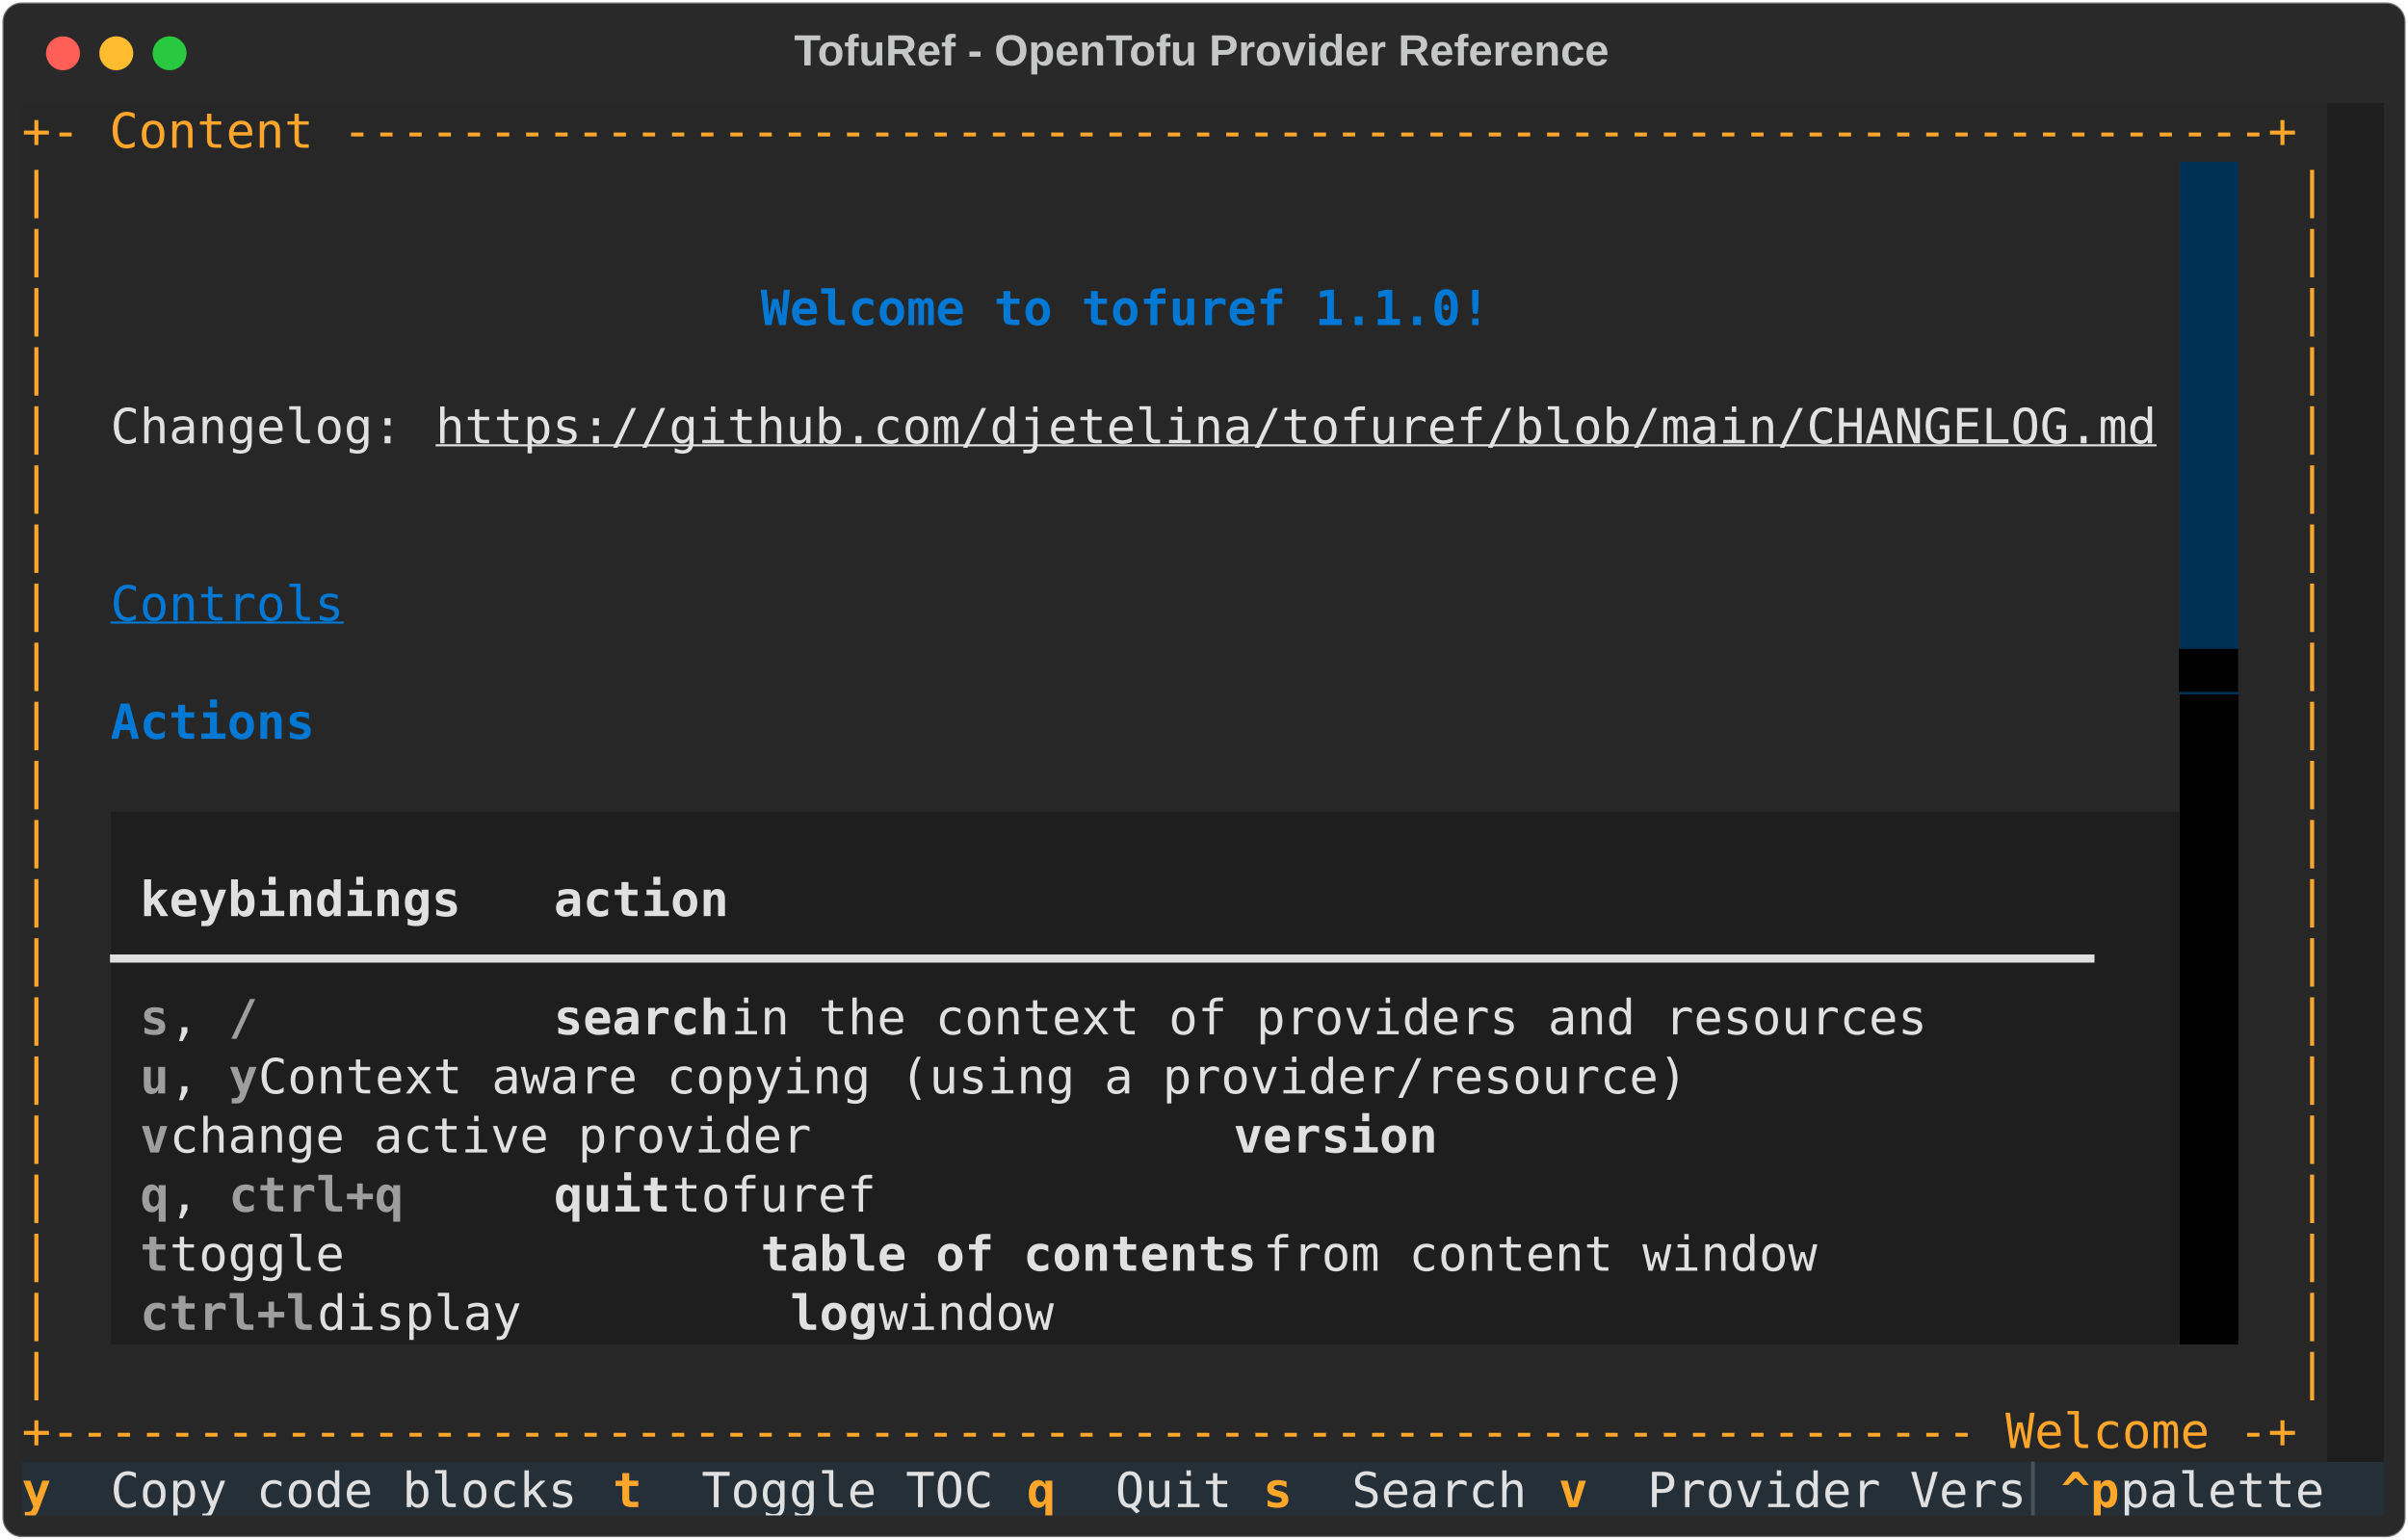
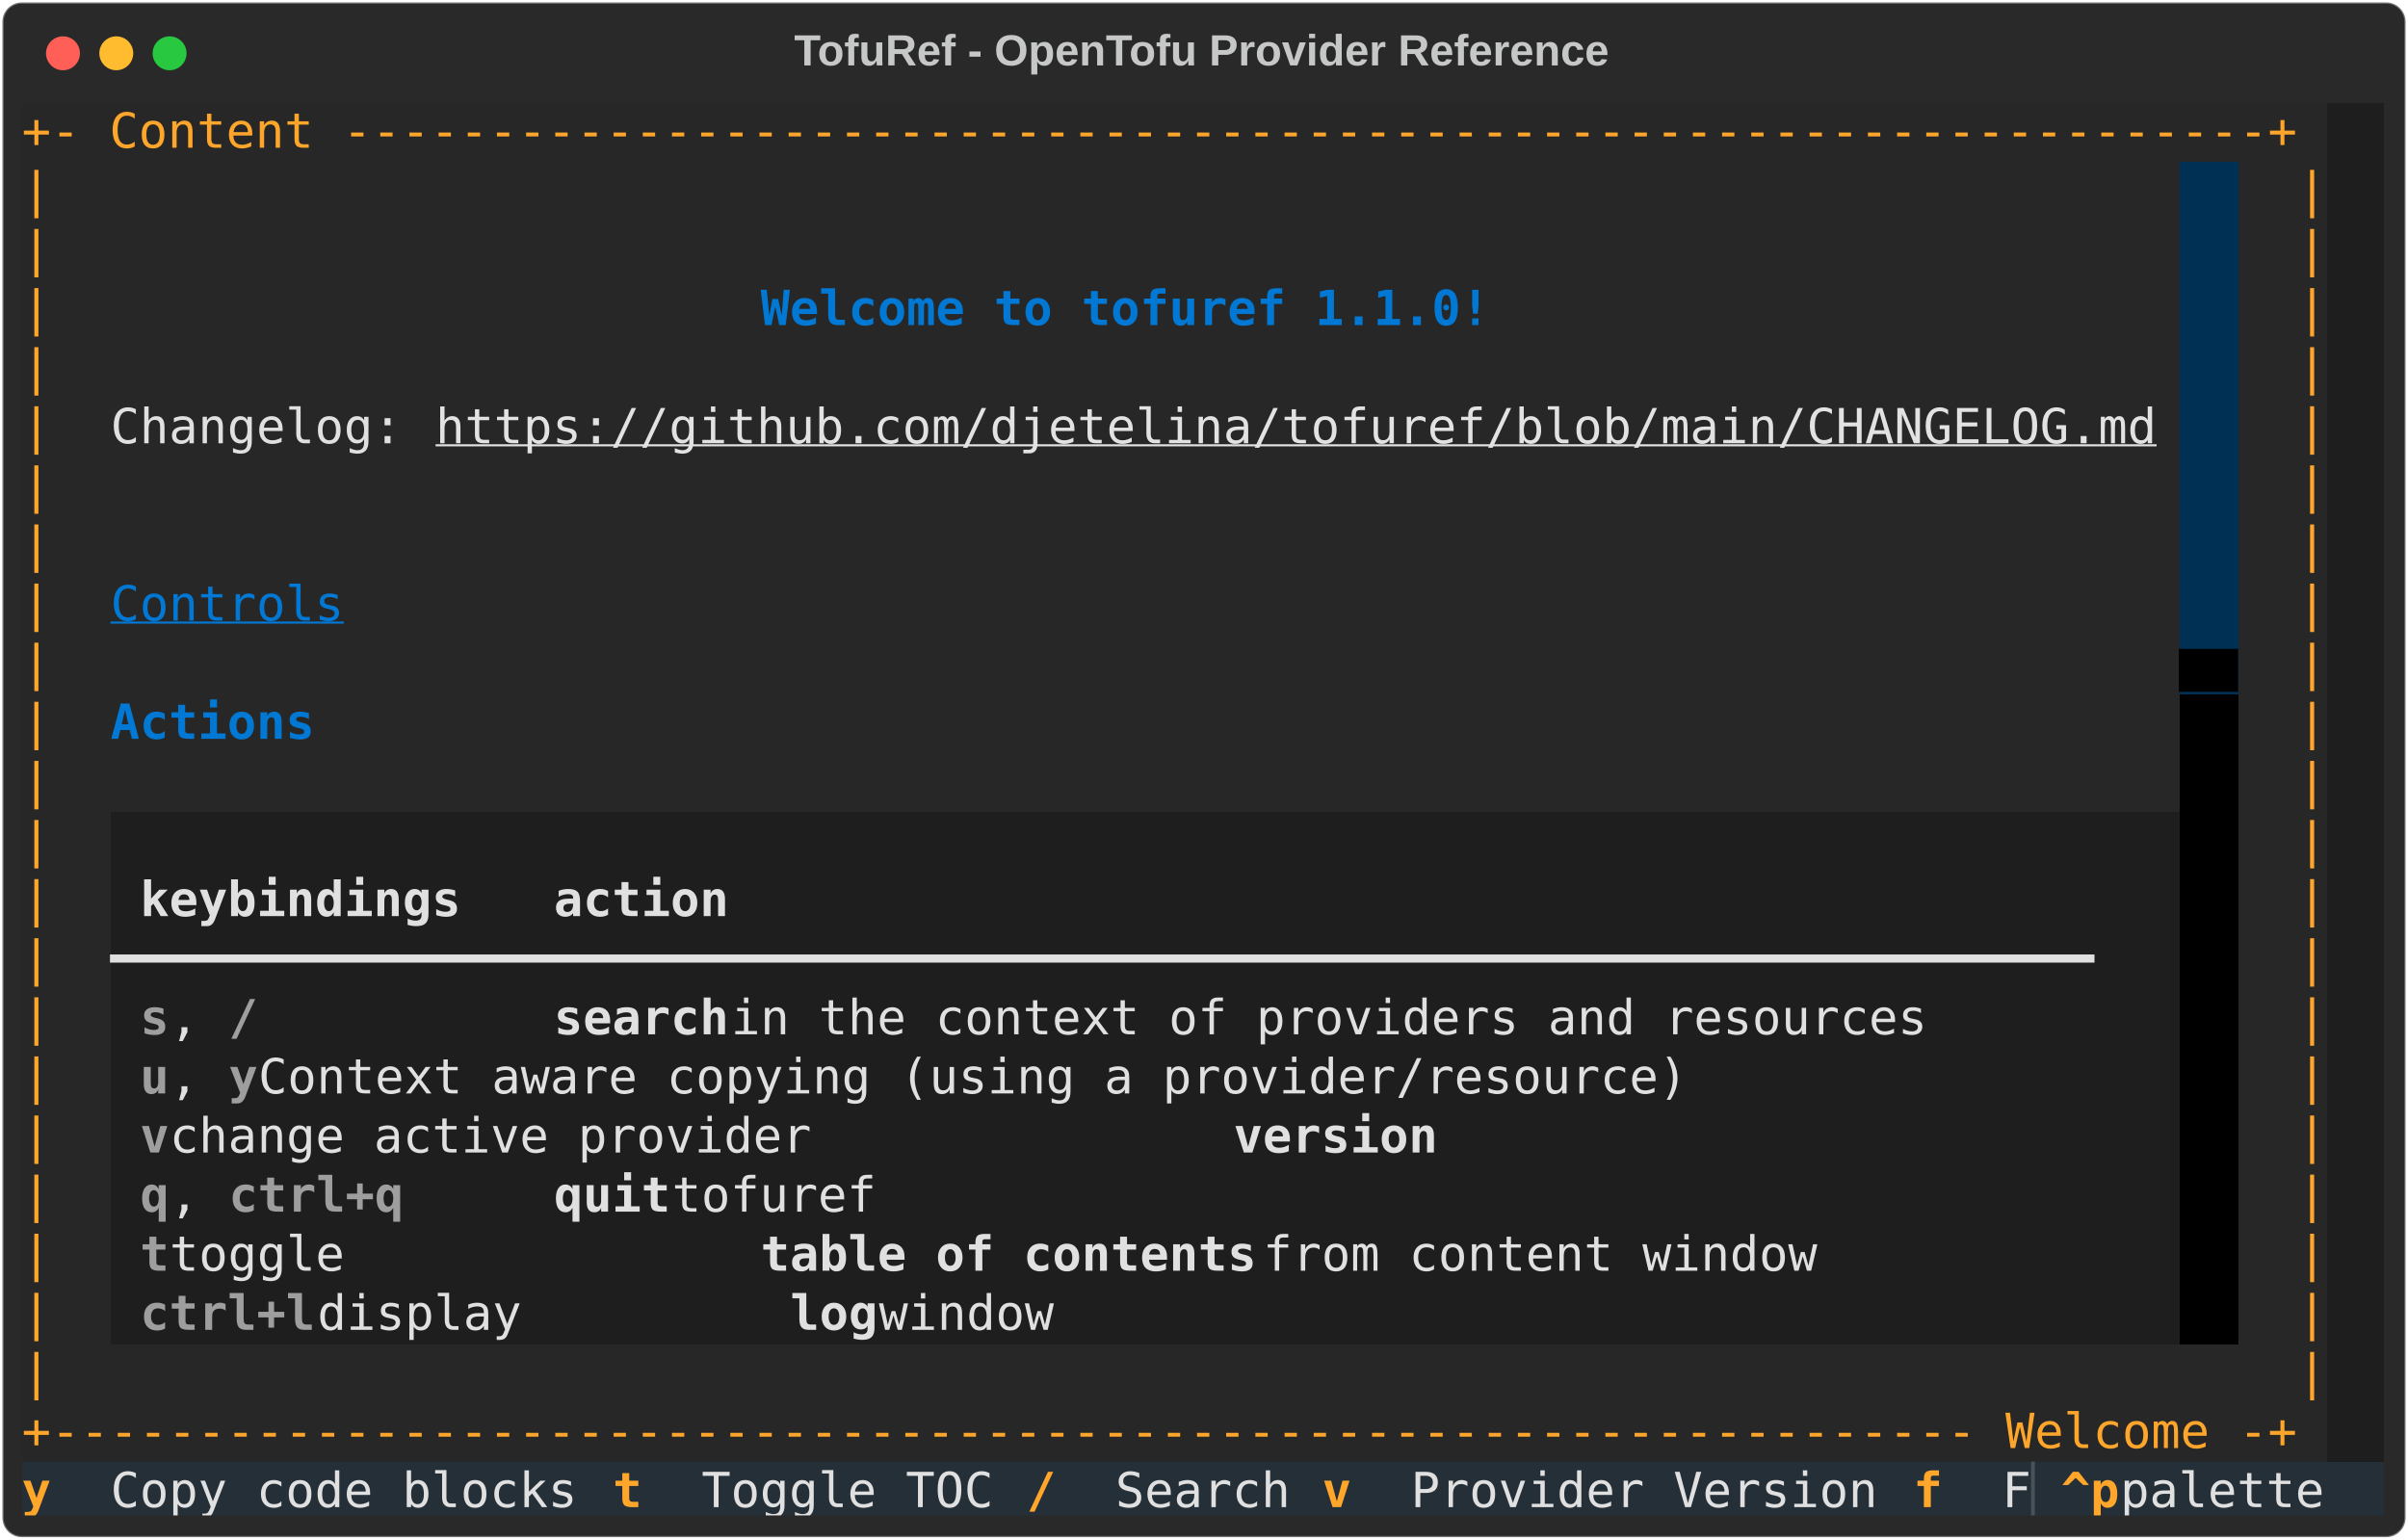
<svg xmlns="http://www.w3.org/2000/svg" class="rich-terminal" viewBox="0 0 994 635.6">
  <style>

    @font-face {
        font-family: "Fira Code";
        src: local("FiraCode-Regular"),
                url("https://cdnjs.cloudflare.com/ajax/libs/firacode/6.2.0/woff2/FiraCode-Regular.woff2") format("woff2"),
                url("https://cdnjs.cloudflare.com/ajax/libs/firacode/6.2.0/woff/FiraCode-Regular.woff") format("woff");
        font-style: normal;
        font-weight: 400;
    }
    @font-face {
        font-family: "Fira Code";
        src: local("FiraCode-Bold"),
                url("https://cdnjs.cloudflare.com/ajax/libs/firacode/6.2.0/woff2/FiraCode-Bold.woff2") format("woff2"),
                url("https://cdnjs.cloudflare.com/ajax/libs/firacode/6.2.0/woff/FiraCode-Bold.woff") format("woff");
        font-style: bold;
        font-weight: 700;
    }

    .terminal-matrix {
        font-family: Fira Code, monospace;
        font-size: 20px;
        line-height: 24.4px;
        font-variant-east-asian: full-width;
    }

    .terminal-title {
        font-size: 18px;
        font-weight: bold;
        font-family: arial;
    }

    .terminal-r1 { fill: #fea62b }
.terminal-r2 { fill: #e0e0e0 }
.terminal-r3 { fill: #c5c8c6 }
.terminal-r4 { fill: #272727 }
.terminal-r5 { fill: #0178d4;font-weight: bold }
.terminal-r6 { fill: #e2e2e2;text-decoration: underline; }
.terminal-r7 { fill: #0178d4;text-decoration: underline; }
.terminal-r8 { fill: #000000 }
.terminal-r9 { fill: #e0e0e0;font-weight: bold }
.terminal-r10 { fill: #9e9e9e;font-weight: bold }
.terminal-r11 { fill: #ffa62b;font-weight: bold }
.terminal-r12 { fill: #495259 }
    </style>
  <defs>
    <clipPath id="terminal-clip-terminal">
      <rect x="0" y="0" width="975.0" height="584.6" />
    </clipPath>
    <clipPath id="terminal-line-0">
      <rect x="0" y="1.5" width="976" height="24.65" />
    </clipPath>
    <clipPath id="terminal-line-1">
      <rect x="0" y="25.9" width="976" height="24.65" />
    </clipPath>
    <clipPath id="terminal-line-2">
      <rect x="0" y="50.3" width="976" height="24.65" />
    </clipPath>
    <clipPath id="terminal-line-3">
      <rect x="0" y="74.7" width="976" height="24.65" />
    </clipPath>
    <clipPath id="terminal-line-4">
      <rect x="0" y="99.1" width="976" height="24.65" />
    </clipPath>
    <clipPath id="terminal-line-5">
      <rect x="0" y="123.5" width="976" height="24.65" />
    </clipPath>
    <clipPath id="terminal-line-6">
      <rect x="0" y="147.9" width="976" height="24.65" />
    </clipPath>
    <clipPath id="terminal-line-7">
      <rect x="0" y="172.3" width="976" height="24.65" />
    </clipPath>
    <clipPath id="terminal-line-8">
      <rect x="0" y="196.7" width="976" height="24.65" />
    </clipPath>
    <clipPath id="terminal-line-9">
      <rect x="0" y="221.1" width="976" height="24.65" />
    </clipPath>
    <clipPath id="terminal-line-10">
      <rect x="0" y="245.5" width="976" height="24.65" />
    </clipPath>
    <clipPath id="terminal-line-11">
      <rect x="0" y="269.9" width="976" height="24.65" />
    </clipPath>
    <clipPath id="terminal-line-12">
      <rect x="0" y="294.3" width="976" height="24.65" />
    </clipPath>
    <clipPath id="terminal-line-13">
      <rect x="0" y="318.7" width="976" height="24.65" />
    </clipPath>
    <clipPath id="terminal-line-14">
      <rect x="0" y="343.1" width="976" height="24.65" />
    </clipPath>
    <clipPath id="terminal-line-15">
      <rect x="0" y="367.5" width="976" height="24.65" />
    </clipPath>
    <clipPath id="terminal-line-16">
      <rect x="0" y="391.9" width="976" height="24.65" />
    </clipPath>
    <clipPath id="terminal-line-17">
      <rect x="0" y="416.3" width="976" height="24.65" />
    </clipPath>
    <clipPath id="terminal-line-18">
      <rect x="0" y="440.7" width="976" height="24.65" />
    </clipPath>
    <clipPath id="terminal-line-19">
      <rect x="0" y="465.1" width="976" height="24.65" />
    </clipPath>
    <clipPath id="terminal-line-20">
      <rect x="0" y="489.5" width="976" height="24.65" />
    </clipPath>
    <clipPath id="terminal-line-21">
      <rect x="0" y="513.9" width="976" height="24.65" />
    </clipPath>
    <clipPath id="terminal-line-22">
      <rect x="0" y="538.3" width="976" height="24.65" />
    </clipPath>
  </defs>
  <rect fill="#292929" stroke="rgba(255,255,255,0.35)" stroke-width="1" x="1" y="1" width="992" height="633.6" rx="8" />
  <text class="terminal-title" fill="#c5c8c6" text-anchor="middle" x="496" y="27">TofuRef - OpenTofu Provider Reference</text>
  <g transform="translate(26,22)">
    <circle cx="0" cy="0" r="7" fill="#ff5f57" />
    <circle cx="22" cy="0" r="7" fill="#febc2e" />
    <circle cx="44" cy="0" r="7" fill="#28c840" />
  </g>
  <g transform="translate(9, 41)" clip-path="url(#terminal-clip-terminal)">
    <rect fill="#272727" x="0" y="1.5" width="951.6" height="24.65" shape-rendering="crispEdges" />
    <rect fill="#1e1e1e" x="951.6" y="1.5" width="24.4" height="24.65" shape-rendering="crispEdges" />
    <rect fill="#272727" x="0" y="25.9" width="12.2" height="24.65" shape-rendering="crispEdges" />
    <rect fill="#272727" x="12.2" y="25.9" width="24.4" height="24.65" shape-rendering="crispEdges" />
    <rect fill="#272727" x="36.6" y="25.9" width="854" height="24.65" shape-rendering="crispEdges" />
    <rect fill="#003054" x="890.6" y="25.9" width="24.4" height="24.65" shape-rendering="crispEdges" />
    <rect fill="#272727" x="915" y="25.9" width="24.4" height="24.65" shape-rendering="crispEdges" />
    <rect fill="#272727" x="939.4" y="25.9" width="12.2" height="24.65" shape-rendering="crispEdges" />
    <rect fill="#1e1e1e" x="951.6" y="25.9" width="24.4" height="24.65" shape-rendering="crispEdges" />
    <rect fill="#272727" x="0" y="50.3" width="12.2" height="24.65" shape-rendering="crispEdges" />
    <rect fill="#272727" x="12.2" y="50.3" width="24.4" height="24.65" shape-rendering="crispEdges" />
    <rect fill="#272727" x="36.6" y="50.3" width="854" height="24.65" shape-rendering="crispEdges" />
    <rect fill="#003054" x="890.6" y="50.3" width="24.4" height="24.65" shape-rendering="crispEdges" />
    <rect fill="#272727" x="915" y="50.3" width="24.4" height="24.65" shape-rendering="crispEdges" />
    <rect fill="#272727" x="939.4" y="50.3" width="12.2" height="24.65" shape-rendering="crispEdges" />
    <rect fill="#1e1e1e" x="951.6" y="50.3" width="24.4" height="24.65" shape-rendering="crispEdges" />
    <rect fill="#272727" x="0" y="74.7" width="12.2" height="24.65" shape-rendering="crispEdges" />
    <rect fill="#272727" x="12.2" y="74.7" width="24.4" height="24.65" shape-rendering="crispEdges" />
    <rect fill="#272727" x="36.6" y="74.7" width="268.4" height="24.65" shape-rendering="crispEdges" />
    <rect fill="#272727" x="305" y="74.7" width="305" height="24.65" shape-rendering="crispEdges" />
    <rect fill="#272727" x="610" y="74.7" width="280.6" height="24.65" shape-rendering="crispEdges" />
    <rect fill="#003054" x="890.6" y="74.7" width="24.4" height="24.65" shape-rendering="crispEdges" />
    <rect fill="#272727" x="915" y="74.7" width="24.4" height="24.65" shape-rendering="crispEdges" />
    <rect fill="#272727" x="939.4" y="74.7" width="12.2" height="24.65" shape-rendering="crispEdges" />
    <rect fill="#1e1e1e" x="951.6" y="74.7" width="24.4" height="24.65" shape-rendering="crispEdges" />
    <rect fill="#272727" x="0" y="99.1" width="12.2" height="24.65" shape-rendering="crispEdges" />
    <rect fill="#272727" x="12.2" y="99.1" width="24.4" height="24.65" shape-rendering="crispEdges" />
    <rect fill="#272727" x="36.6" y="99.1" width="854" height="24.65" shape-rendering="crispEdges" />
    <rect fill="#003054" x="890.6" y="99.1" width="24.4" height="24.65" shape-rendering="crispEdges" />
    <rect fill="#272727" x="915" y="99.1" width="24.4" height="24.65" shape-rendering="crispEdges" />
    <rect fill="#272727" x="939.4" y="99.1" width="12.2" height="24.65" shape-rendering="crispEdges" />
    <rect fill="#1e1e1e" x="951.6" y="99.1" width="24.4" height="24.65" shape-rendering="crispEdges" />
    <rect fill="#272727" x="0" y="123.5" width="12.2" height="24.65" shape-rendering="crispEdges" />
    <rect fill="#272727" x="12.2" y="123.5" width="24.4" height="24.65" shape-rendering="crispEdges" />
    <rect fill="#272727" x="36.6" y="123.5" width="134.2" height="24.65" shape-rendering="crispEdges" />
    <rect fill="#272727" x="170.8" y="123.5" width="719.8" height="24.65" shape-rendering="crispEdges" />
    <rect fill="#003054" x="890.6" y="123.5" width="24.4" height="24.65" shape-rendering="crispEdges" />
    <rect fill="#272727" x="915" y="123.5" width="24.4" height="24.65" shape-rendering="crispEdges" />
    <rect fill="#272727" x="939.4" y="123.5" width="12.2" height="24.65" shape-rendering="crispEdges" />
    <rect fill="#1e1e1e" x="951.6" y="123.5" width="24.4" height="24.65" shape-rendering="crispEdges" />
    <rect fill="#272727" x="0" y="147.9" width="12.2" height="24.65" shape-rendering="crispEdges" />
    <rect fill="#272727" x="12.2" y="147.9" width="24.4" height="24.65" shape-rendering="crispEdges" />
    <rect fill="#272727" x="36.6" y="147.9" width="854" height="24.65" shape-rendering="crispEdges" />
    <rect fill="#003054" x="890.6" y="147.9" width="24.4" height="24.65" shape-rendering="crispEdges" />
    <rect fill="#272727" x="915" y="147.9" width="24.4" height="24.65" shape-rendering="crispEdges" />
    <rect fill="#272727" x="939.4" y="147.9" width="12.2" height="24.65" shape-rendering="crispEdges" />
    <rect fill="#1e1e1e" x="951.6" y="147.9" width="24.4" height="24.65" shape-rendering="crispEdges" />
    <rect fill="#272727" x="0" y="172.3" width="12.2" height="24.65" shape-rendering="crispEdges" />
    <rect fill="#272727" x="12.2" y="172.3" width="24.4" height="24.65" shape-rendering="crispEdges" />
    <rect fill="#272727" x="36.6" y="172.3" width="854" height="24.65" shape-rendering="crispEdges" />
    <rect fill="#003054" x="890.6" y="172.3" width="24.4" height="24.65" shape-rendering="crispEdges" />
    <rect fill="#272727" x="915" y="172.3" width="24.4" height="24.65" shape-rendering="crispEdges" />
    <rect fill="#272727" x="939.4" y="172.3" width="12.2" height="24.65" shape-rendering="crispEdges" />
    <rect fill="#1e1e1e" x="951.6" y="172.3" width="24.4" height="24.65" shape-rendering="crispEdges" />
    <rect fill="#272727" x="0" y="196.7" width="12.2" height="24.65" shape-rendering="crispEdges" />
    <rect fill="#272727" x="12.2" y="196.7" width="24.4" height="24.65" shape-rendering="crispEdges" />
    <rect fill="#272727" x="36.6" y="196.7" width="97.6" height="24.65" shape-rendering="crispEdges" />
    <rect fill="#272727" x="134.2" y="196.7" width="756.4" height="24.65" shape-rendering="crispEdges" />
    <rect fill="#003054" x="890.6" y="196.7" width="24.4" height="24.65" shape-rendering="crispEdges" />
    <rect fill="#272727" x="915" y="196.7" width="24.4" height="24.65" shape-rendering="crispEdges" />
    <rect fill="#272727" x="939.4" y="196.7" width="12.2" height="24.65" shape-rendering="crispEdges" />
    <rect fill="#1e1e1e" x="951.6" y="196.7" width="24.4" height="24.65" shape-rendering="crispEdges" />
    <rect fill="#272727" x="0" y="221.1" width="12.2" height="24.65" shape-rendering="crispEdges" />
    <rect fill="#272727" x="12.2" y="221.1" width="24.4" height="24.65" shape-rendering="crispEdges" />
    <rect fill="#272727" x="36.6" y="221.1" width="854" height="24.65" shape-rendering="crispEdges" />
    <rect fill="#003054" x="890.6" y="221.1" width="24.4" height="24.65" shape-rendering="crispEdges" />
    <rect fill="#272727" x="915" y="221.1" width="24.4" height="24.65" shape-rendering="crispEdges" />
    <rect fill="#272727" x="939.4" y="221.1" width="12.2" height="24.65" shape-rendering="crispEdges" />
    <rect fill="#1e1e1e" x="951.6" y="221.1" width="24.4" height="24.65" shape-rendering="crispEdges" />
    <rect fill="#272727" x="0" y="245.5" width="12.2" height="24.65" shape-rendering="crispEdges" />
    <rect fill="#272727" x="12.2" y="245.5" width="24.4" height="24.65" shape-rendering="crispEdges" />
    <rect fill="#272727" x="36.6" y="245.5" width="85.4" height="24.65" shape-rendering="crispEdges" />
    <rect fill="#272727" x="122" y="245.5" width="768.6" height="24.65" shape-rendering="crispEdges" />
    <rect fill="#000000" x="890.6" y="245.5" width="24.4" height="24.65" shape-rendering="crispEdges" />
    <rect fill="#272727" x="915" y="245.5" width="24.4" height="24.65" shape-rendering="crispEdges" />
    <rect fill="#272727" x="939.4" y="245.5" width="12.2" height="24.65" shape-rendering="crispEdges" />
    <rect fill="#1e1e1e" x="951.6" y="245.5" width="24.4" height="24.65" shape-rendering="crispEdges" />
    <rect fill="#272727" x="0" y="269.9" width="12.2" height="24.65" shape-rendering="crispEdges" />
    <rect fill="#272727" x="12.2" y="269.9" width="24.4" height="24.65" shape-rendering="crispEdges" />
    <rect fill="#272727" x="36.6" y="269.9" width="854" height="24.65" shape-rendering="crispEdges" />
    <rect fill="#000000" x="890.6" y="269.9" width="24.4" height="24.65" shape-rendering="crispEdges" />
    <rect fill="#272727" x="915" y="269.9" width="24.4" height="24.65" shape-rendering="crispEdges" />
    <rect fill="#272727" x="939.4" y="269.9" width="12.2" height="24.65" shape-rendering="crispEdges" />
    <rect fill="#1e1e1e" x="951.6" y="269.9" width="24.4" height="24.65" shape-rendering="crispEdges" />
    <rect fill="#272727" x="0" y="294.3" width="12.2" height="24.65" shape-rendering="crispEdges" />
    <rect fill="#272727" x="12.2" y="294.3" width="24.4" height="24.65" shape-rendering="crispEdges" />
    <rect fill="#1e1e1e" x="36.6" y="294.3" width="854" height="24.65" shape-rendering="crispEdges" />
    <rect fill="#000000" x="890.6" y="294.3" width="24.4" height="24.65" shape-rendering="crispEdges" />
    <rect fill="#272727" x="915" y="294.3" width="24.4" height="24.65" shape-rendering="crispEdges" />
    <rect fill="#272727" x="939.4" y="294.3" width="12.2" height="24.65" shape-rendering="crispEdges" />
    <rect fill="#1e1e1e" x="951.6" y="294.3" width="24.4" height="24.65" shape-rendering="crispEdges" />
    <rect fill="#272727" x="0" y="318.7" width="12.2" height="24.65" shape-rendering="crispEdges" />
    <rect fill="#272727" x="12.2" y="318.7" width="24.4" height="24.65" shape-rendering="crispEdges" />
    <rect fill="#1e1e1e" x="36.6" y="318.7" width="12.2" height="24.65" shape-rendering="crispEdges" />
    <rect fill="#1e1e1e" x="48.8" y="318.7" width="158.6" height="24.65" shape-rendering="crispEdges" />
    <rect fill="#1e1e1e" x="207.4" y="318.7" width="12.2" height="24.65" shape-rendering="crispEdges" />
    <rect fill="#1e1e1e" x="219.6" y="318.7" width="658.8" height="24.65" shape-rendering="crispEdges" />
    <rect fill="#1e1e1e" x="878.4" y="318.7" width="12.2" height="24.65" shape-rendering="crispEdges" />
    <rect fill="#000000" x="890.6" y="318.7" width="24.4" height="24.65" shape-rendering="crispEdges" />
    <rect fill="#272727" x="915" y="318.7" width="24.4" height="24.65" shape-rendering="crispEdges" />
    <rect fill="#272727" x="939.4" y="318.7" width="12.2" height="24.65" shape-rendering="crispEdges" />
    <rect fill="#1e1e1e" x="951.6" y="318.7" width="24.4" height="24.65" shape-rendering="crispEdges" />
    <rect fill="#272727" x="0" y="343.1" width="12.2" height="24.65" shape-rendering="crispEdges" />
    <rect fill="#272727" x="12.2" y="343.1" width="24.4" height="24.65" shape-rendering="crispEdges" />
    <rect fill="#1e1e1e" x="36.6" y="343.1" width="854" height="24.65" shape-rendering="crispEdges" />
    <rect fill="#000000" x="890.6" y="343.1" width="24.4" height="24.65" shape-rendering="crispEdges" />
    <rect fill="#272727" x="915" y="343.1" width="24.4" height="24.65" shape-rendering="crispEdges" />
    <rect fill="#272727" x="939.4" y="343.1" width="12.2" height="24.65" shape-rendering="crispEdges" />
    <rect fill="#1e1e1e" x="951.6" y="343.1" width="24.4" height="24.65" shape-rendering="crispEdges" />
    <rect fill="#272727" x="0" y="367.5" width="12.2" height="24.65" shape-rendering="crispEdges" />
    <rect fill="#272727" x="12.2" y="367.5" width="24.4" height="24.65" shape-rendering="crispEdges" />
    <rect fill="#1e1e1e" x="36.6" y="367.5" width="12.2" height="24.65" shape-rendering="crispEdges" />
    <rect fill="#1e1e1e" x="48.8" y="367.5" width="12.2" height="24.65" shape-rendering="crispEdges" />
    <rect fill="#1e1e1e" x="61" y="367.5" width="24.4" height="24.65" shape-rendering="crispEdges" />
    <rect fill="#1e1e1e" x="85.4" y="367.5" width="12.2" height="24.65" shape-rendering="crispEdges" />
    <rect fill="#1e1e1e" x="97.6" y="367.5" width="122" height="24.65" shape-rendering="crispEdges" />
    <rect fill="#1e1e1e" x="219.6" y="367.5" width="73.2" height="24.65" shape-rendering="crispEdges" />
    <rect fill="#1e1e1e" x="292.8" y="367.5" width="597.8" height="24.65" shape-rendering="crispEdges" />
    <rect fill="#000000" x="890.6" y="367.5" width="24.4" height="24.65" shape-rendering="crispEdges" />
    <rect fill="#272727" x="915" y="367.5" width="24.4" height="24.65" shape-rendering="crispEdges" />
    <rect fill="#272727" x="939.4" y="367.5" width="12.2" height="24.65" shape-rendering="crispEdges" />
    <rect fill="#1e1e1e" x="951.6" y="367.5" width="24.4" height="24.65" shape-rendering="crispEdges" />
    <rect fill="#272727" x="0" y="391.9" width="12.2" height="24.65" shape-rendering="crispEdges" />
    <rect fill="#272727" x="12.2" y="391.9" width="24.4" height="24.65" shape-rendering="crispEdges" />
    <rect fill="#1e1e1e" x="36.6" y="391.9" width="12.2" height="24.65" shape-rendering="crispEdges" />
    <rect fill="#1e1e1e" x="48.8" y="391.9" width="12.2" height="24.65" shape-rendering="crispEdges" />
    <rect fill="#1e1e1e" x="61" y="391.9" width="24.4" height="24.65" shape-rendering="crispEdges" />
    <rect fill="#1e1e1e" x="85.4" y="391.9" width="12.2" height="24.65" shape-rendering="crispEdges" />
    <rect fill="#1e1e1e" x="97.6" y="391.9" width="793" height="24.65" shape-rendering="crispEdges" />
    <rect fill="#000000" x="890.6" y="391.9" width="24.4" height="24.65" shape-rendering="crispEdges" />
    <rect fill="#272727" x="915" y="391.9" width="24.4" height="24.65" shape-rendering="crispEdges" />
    <rect fill="#272727" x="939.4" y="391.9" width="12.2" height="24.65" shape-rendering="crispEdges" />
    <rect fill="#1e1e1e" x="951.6" y="391.9" width="24.4" height="24.65" shape-rendering="crispEdges" />
    <rect fill="#272727" x="0" y="416.3" width="12.2" height="24.65" shape-rendering="crispEdges" />
    <rect fill="#272727" x="12.2" y="416.3" width="24.4" height="24.65" shape-rendering="crispEdges" />
    <rect fill="#1e1e1e" x="36.6" y="416.3" width="12.2" height="24.65" shape-rendering="crispEdges" />
    <rect fill="#1e1e1e" x="48.8" y="416.3" width="12.2" height="24.65" shape-rendering="crispEdges" />
    <rect fill="#1e1e1e" x="61" y="416.3" width="439.2" height="24.65" shape-rendering="crispEdges" />
    <rect fill="#1e1e1e" x="500.2" y="416.3" width="85.4" height="24.65" shape-rendering="crispEdges" />
    <rect fill="#1e1e1e" x="585.6" y="416.3" width="305" height="24.65" shape-rendering="crispEdges" />
    <rect fill="#000000" x="890.6" y="416.3" width="24.4" height="24.65" shape-rendering="crispEdges" />
    <rect fill="#272727" x="915" y="416.3" width="24.4" height="24.65" shape-rendering="crispEdges" />
    <rect fill="#272727" x="939.4" y="416.3" width="12.2" height="24.65" shape-rendering="crispEdges" />
    <rect fill="#1e1e1e" x="951.6" y="416.3" width="24.4" height="24.65" shape-rendering="crispEdges" />
    <rect fill="#272727" x="0" y="440.7" width="12.2" height="24.65" shape-rendering="crispEdges" />
    <rect fill="#272727" x="12.2" y="440.7" width="24.4" height="24.65" shape-rendering="crispEdges" />
    <rect fill="#1e1e1e" x="36.6" y="440.7" width="12.2" height="24.65" shape-rendering="crispEdges" />
    <rect fill="#1e1e1e" x="48.8" y="440.7" width="12.2" height="24.65" shape-rendering="crispEdges" />
    <rect fill="#1e1e1e" x="61" y="440.7" width="24.4" height="24.65" shape-rendering="crispEdges" />
    <rect fill="#1e1e1e" x="85.4" y="440.7" width="73.2" height="24.65" shape-rendering="crispEdges" />
    <rect fill="#1e1e1e" x="158.6" y="440.7" width="61" height="24.65" shape-rendering="crispEdges" />
    <rect fill="#1e1e1e" x="219.6" y="440.7" width="48.8" height="24.65" shape-rendering="crispEdges" />
    <rect fill="#1e1e1e" x="268.4" y="440.7" width="622.2" height="24.65" shape-rendering="crispEdges" />
    <rect fill="#000000" x="890.6" y="440.7" width="24.4" height="24.65" shape-rendering="crispEdges" />
    <rect fill="#272727" x="915" y="440.7" width="24.4" height="24.65" shape-rendering="crispEdges" />
    <rect fill="#272727" x="939.4" y="440.7" width="12.2" height="24.65" shape-rendering="crispEdges" />
    <rect fill="#1e1e1e" x="951.6" y="440.7" width="24.4" height="24.65" shape-rendering="crispEdges" />
    <rect fill="#272727" x="0" y="465.1" width="12.2" height="24.65" shape-rendering="crispEdges" />
    <rect fill="#272727" x="12.2" y="465.1" width="24.4" height="24.65" shape-rendering="crispEdges" />
    <rect fill="#1e1e1e" x="36.6" y="465.1" width="12.2" height="24.65" shape-rendering="crispEdges" />
    <rect fill="#1e1e1e" x="48.8" y="465.1" width="12.2" height="24.65" shape-rendering="crispEdges" />
    <rect fill="#1e1e1e" x="61" y="465.1" width="244" height="24.65" shape-rendering="crispEdges" />
    <rect fill="#1e1e1e" x="305" y="465.1" width="207.4" height="24.65" shape-rendering="crispEdges" />
    <rect fill="#1e1e1e" x="512.4" y="465.1" width="378.2" height="24.65" shape-rendering="crispEdges" />
    <rect fill="#000000" x="890.6" y="465.1" width="24.4" height="24.65" shape-rendering="crispEdges" />
    <rect fill="#272727" x="915" y="465.1" width="24.4" height="24.65" shape-rendering="crispEdges" />
    <rect fill="#272727" x="939.4" y="465.1" width="12.2" height="24.65" shape-rendering="crispEdges" />
    <rect fill="#1e1e1e" x="951.6" y="465.1" width="24.4" height="24.65" shape-rendering="crispEdges" />
    <rect fill="#272727" x="0" y="489.5" width="12.2" height="24.65" shape-rendering="crispEdges" />
    <rect fill="#272727" x="12.2" y="489.5" width="24.4" height="24.65" shape-rendering="crispEdges" />
    <rect fill="#1e1e1e" x="36.6" y="489.5" width="12.2" height="24.65" shape-rendering="crispEdges" />
    <rect fill="#1e1e1e" x="48.8" y="489.5" width="73.2" height="24.65" shape-rendering="crispEdges" />
    <rect fill="#1e1e1e" x="122" y="489.5" width="195.2" height="24.65" shape-rendering="crispEdges" />
    <rect fill="#1e1e1e" x="317.2" y="489.5" width="36.6" height="24.65" shape-rendering="crispEdges" />
    <rect fill="#1e1e1e" x="353.8" y="489.5" width="536.8" height="24.65" shape-rendering="crispEdges" />
    <rect fill="#000000" x="890.6" y="489.5" width="24.4" height="24.65" shape-rendering="crispEdges" />
    <rect fill="#272727" x="915" y="489.5" width="24.4" height="24.65" shape-rendering="crispEdges" />
    <rect fill="#272727" x="939.4" y="489.5" width="12.2" height="24.65" shape-rendering="crispEdges" />
    <rect fill="#1e1e1e" x="951.6" y="489.5" width="24.4" height="24.65" shape-rendering="crispEdges" />
    <rect fill="#272727" x="0" y="513.9" width="12.2" height="24.65" shape-rendering="crispEdges" />
    <rect fill="#272727" x="12.2" y="513.9" width="927.2" height="24.65" shape-rendering="crispEdges" />
    <rect fill="#272727" x="939.4" y="513.9" width="12.2" height="24.65" shape-rendering="crispEdges" />
    <rect fill="#1e1e1e" x="951.6" y="513.9" width="24.4" height="24.65" shape-rendering="crispEdges" />
    <rect fill="#272727" x="0" y="538.3" width="951.6" height="24.65" shape-rendering="crispEdges" />
    <rect fill="#1e1e1e" x="951.6" y="538.3" width="24.4" height="24.65" shape-rendering="crispEdges" />
    <rect fill="#242f38" x="0" y="562.7" width="36.6" height="24.65" shape-rendering="crispEdges" />
    <rect fill="#242f38" x="36.6" y="562.7" width="207.4" height="24.65" shape-rendering="crispEdges" />
    <rect fill="#242f38" x="244" y="562.7" width="36.6" height="24.65" shape-rendering="crispEdges" />
    <rect fill="#242f38" x="280.6" y="562.7" width="134.2" height="24.65" shape-rendering="crispEdges" />
    <rect fill="#242f38" x="414.8" y="562.7" width="36.6" height="24.65" shape-rendering="crispEdges" />
-     <rect fill="#242f38" x="451.4" y="562.7" width="61" height="24.65" shape-rendering="crispEdges" />
-     <rect fill="#242f38" x="512.4" y="562.7" width="36.6" height="24.65" shape-rendering="crispEdges" />
-     <rect fill="#242f38" x="549" y="562.7" width="85.4" height="24.65" shape-rendering="crispEdges" />
-     <rect fill="#242f38" x="634.4" y="562.7" width="36.6" height="24.65" shape-rendering="crispEdges" />
-     <rect fill="#242f38" x="671" y="562.7" width="158.6" height="24.65" shape-rendering="crispEdges" />
+     <rect fill="#242f38" x="451.4" y="562.7" width="85.4" height="24.65" shape-rendering="crispEdges" />
+     <rect fill="#242f38" x="536.8" y="562.7" width="36.6" height="24.65" shape-rendering="crispEdges" />
+     <rect fill="#242f38" x="573.4" y="562.7" width="207.4" height="24.65" shape-rendering="crispEdges" />
+     <rect fill="#242f38" x="780.8" y="562.7" width="36.6" height="24.65" shape-rendering="crispEdges" />
+     <rect fill="#242f38" x="817.4" y="562.7" width="12.2" height="24.65" shape-rendering="crispEdges" />
    <rect fill="#242f38" x="829.6" y="562.7" width="12.2" height="24.65" shape-rendering="crispEdges" />
    <rect fill="#242f38" x="841.8" y="562.7" width="24.4" height="24.65" shape-rendering="crispEdges" />
    <rect fill="#242f38" x="866.2" y="562.7" width="97.6" height="24.65" shape-rendering="crispEdges" />
    <rect fill="#242f38" x="963.8" y="562.7" width="12.2" height="24.65" shape-rendering="crispEdges" />
    <g class="terminal-matrix">
      <text class="terminal-r1" x="0" y="20" textLength="951.6" clip-path="url(#terminal-line-0)">+- Content ------------------------------------------------------------------+</text>
      <text class="terminal-r3" x="976" y="20" textLength="12.2" clip-path="url(#terminal-line-0)">
</text>
      <text class="terminal-r1" x="0" y="44.4" textLength="12.2" clip-path="url(#terminal-line-1)">|</text>
      <text class="terminal-r1" x="939.4" y="44.4" textLength="12.2" clip-path="url(#terminal-line-1)">|</text>
      <text class="terminal-r3" x="976" y="44.4" textLength="12.2" clip-path="url(#terminal-line-1)">
</text>
      <text class="terminal-r1" x="0" y="68.8" textLength="12.2" clip-path="url(#terminal-line-2)">|</text>
      <text class="terminal-r1" x="939.4" y="68.8" textLength="12.2" clip-path="url(#terminal-line-2)">|</text>
      <text class="terminal-r3" x="976" y="68.8" textLength="12.2" clip-path="url(#terminal-line-2)">
</text>
      <text class="terminal-r1" x="0" y="93.2" textLength="12.2" clip-path="url(#terminal-line-3)">|</text>
      <text class="terminal-r5" x="305" y="93.2" textLength="305" clip-path="url(#terminal-line-3)">Welcome to tofuref 1.1.0!</text>
      <text class="terminal-r1" x="939.4" y="93.2" textLength="12.2" clip-path="url(#terminal-line-3)">|</text>
      <text class="terminal-r3" x="976" y="93.2" textLength="12.2" clip-path="url(#terminal-line-3)">
</text>
      <text class="terminal-r1" x="0" y="117.6" textLength="12.2" clip-path="url(#terminal-line-4)">|</text>
      <text class="terminal-r1" x="939.4" y="117.6" textLength="12.2" clip-path="url(#terminal-line-4)">|</text>
      <text class="terminal-r3" x="976" y="117.6" textLength="12.2" clip-path="url(#terminal-line-4)">
</text>
      <text class="terminal-r1" x="0" y="142" textLength="12.2" clip-path="url(#terminal-line-5)">|</text>
      <text class="terminal-r2" x="36.6" y="142" textLength="134.2" clip-path="url(#terminal-line-5)">Changelog: </text>
      <text class="terminal-r6" x="170.8" y="142" textLength="719.8" clip-path="url(#terminal-line-5)">https://github.com/djetelina/tofuref/blob/main/CHANGELOG.md</text>
      <text class="terminal-r1" x="939.4" y="142" textLength="12.2" clip-path="url(#terminal-line-5)">|</text>
      <text class="terminal-r3" x="976" y="142" textLength="12.2" clip-path="url(#terminal-line-5)">
</text>
      <text class="terminal-r1" x="0" y="166.4" textLength="12.2" clip-path="url(#terminal-line-6)">|</text>
      <text class="terminal-r1" x="939.4" y="166.4" textLength="12.2" clip-path="url(#terminal-line-6)">|</text>
      <text class="terminal-r3" x="976" y="166.4" textLength="12.2" clip-path="url(#terminal-line-6)">
</text>
      <text class="terminal-r1" x="0" y="190.8" textLength="12.2" clip-path="url(#terminal-line-7)">|</text>
      <text class="terminal-r1" x="939.4" y="190.8" textLength="12.2" clip-path="url(#terminal-line-7)">|</text>
      <text class="terminal-r3" x="976" y="190.8" textLength="12.2" clip-path="url(#terminal-line-7)">
</text>
      <text class="terminal-r1" x="0" y="215.2" textLength="12.2" clip-path="url(#terminal-line-8)">|</text>
      <text class="terminal-r7" x="36.6" y="215.2" textLength="97.6" clip-path="url(#terminal-line-8)">Controls</text>
      <text class="terminal-r1" x="939.4" y="215.2" textLength="12.2" clip-path="url(#terminal-line-8)">|</text>
      <text class="terminal-r3" x="976" y="215.2" textLength="12.2" clip-path="url(#terminal-line-8)">
</text>
      <text class="terminal-r1" x="0" y="239.6" textLength="12.2" clip-path="url(#terminal-line-9)">|</text>
      <text class="terminal-r8" x="890.6" y="239.6" textLength="24.4" clip-path="url(#terminal-line-9)">▆▆</text>
      <text class="terminal-r1" x="939.4" y="239.6" textLength="12.2" clip-path="url(#terminal-line-9)">|</text>
      <text class="terminal-r3" x="976" y="239.6" textLength="12.2" clip-path="url(#terminal-line-9)">
</text>
      <text class="terminal-r1" x="0" y="264" textLength="12.2" clip-path="url(#terminal-line-10)">|</text>
      <text class="terminal-r5" x="36.6" y="264" textLength="85.4" clip-path="url(#terminal-line-10)">Actions</text>
      <text class="terminal-r1" x="939.4" y="264" textLength="12.2" clip-path="url(#terminal-line-10)">|</text>
      <text class="terminal-r3" x="976" y="264" textLength="12.2" clip-path="url(#terminal-line-10)">
</text>
      <text class="terminal-r1" x="0" y="288.4" textLength="12.2" clip-path="url(#terminal-line-11)">|</text>
      <text class="terminal-r1" x="939.4" y="288.4" textLength="12.2" clip-path="url(#terminal-line-11)">|</text>
      <text class="terminal-r3" x="976" y="288.4" textLength="12.2" clip-path="url(#terminal-line-11)">
</text>
      <text class="terminal-r1" x="0" y="312.8" textLength="12.2" clip-path="url(#terminal-line-12)">|</text>
      <text class="terminal-r1" x="939.4" y="312.8" textLength="12.2" clip-path="url(#terminal-line-12)">|</text>
      <text class="terminal-r3" x="976" y="312.8" textLength="12.2" clip-path="url(#terminal-line-12)">
</text>
      <text class="terminal-r1" x="0" y="337.2" textLength="12.2" clip-path="url(#terminal-line-13)">|</text>
      <text class="terminal-r9" x="48.8" y="337.2" textLength="158.6" clip-path="url(#terminal-line-13)">keybindings  </text>
      <text class="terminal-r9" x="219.6" y="337.2" textLength="658.8" clip-path="url(#terminal-line-13)">action                                                </text>
      <text class="terminal-r1" x="939.4" y="337.2" textLength="12.2" clip-path="url(#terminal-line-13)">|</text>
      <text class="terminal-r3" x="976" y="337.2" textLength="12.2" clip-path="url(#terminal-line-13)">
</text>
      <text class="terminal-r1" x="0" y="361.6" textLength="12.2" clip-path="url(#terminal-line-14)">|</text>
      <text class="terminal-r2" x="36.6" y="361.6" textLength="854" clip-path="url(#terminal-line-14)"> ━━━━━━━━━━━━━━━━━━━━━━━━━━━━━━━━━━━━━━━━━━━━━━━━━━━━━━━━━━━━━━━━━━━━ </text>
      <text class="terminal-r1" x="939.4" y="361.6" textLength="12.2" clip-path="url(#terminal-line-14)">|</text>
      <text class="terminal-r3" x="976" y="361.6" textLength="12.2" clip-path="url(#terminal-line-14)">
</text>
      <text class="terminal-r1" x="0" y="386" textLength="12.2" clip-path="url(#terminal-line-15)">|</text>
      <text class="terminal-r10" x="48.8" y="386" textLength="12.2" clip-path="url(#terminal-line-15)">s</text>
      <text class="terminal-r2" x="61" y="386" textLength="24.4" clip-path="url(#terminal-line-15)">, </text>
      <text class="terminal-r10" x="85.4" y="386" textLength="12.2" clip-path="url(#terminal-line-15)">/</text>
      <text class="terminal-r9" x="219.6" y="386" textLength="73.2" clip-path="url(#terminal-line-15)">search</text>
      <text class="terminal-r2" x="292.8" y="386" textLength="597.8" clip-path="url(#terminal-line-15)"> in the context of providers and resources       </text>
      <text class="terminal-r1" x="939.4" y="386" textLength="12.2" clip-path="url(#terminal-line-15)">|</text>
      <text class="terminal-r3" x="976" y="386" textLength="12.2" clip-path="url(#terminal-line-15)">
</text>
      <text class="terminal-r1" x="0" y="410.4" textLength="12.2" clip-path="url(#terminal-line-16)">|</text>
      <text class="terminal-r10" x="48.8" y="410.4" textLength="12.2" clip-path="url(#terminal-line-16)">u</text>
      <text class="terminal-r2" x="61" y="410.4" textLength="24.4" clip-path="url(#terminal-line-16)">, </text>
      <text class="terminal-r10" x="85.4" y="410.4" textLength="12.2" clip-path="url(#terminal-line-16)">y</text>
      <text class="terminal-r2" x="97.6" y="410.4" textLength="793" clip-path="url(#terminal-line-16)">          Context aware copying (using a provider/resource)      </text>
      <text class="terminal-r1" x="939.4" y="410.4" textLength="12.2" clip-path="url(#terminal-line-16)">|</text>
      <text class="terminal-r3" x="976" y="410.4" textLength="12.2" clip-path="url(#terminal-line-16)">
</text>
      <text class="terminal-r1" x="0" y="434.8" textLength="12.2" clip-path="url(#terminal-line-17)">|</text>
      <text class="terminal-r10" x="48.8" y="434.8" textLength="12.2" clip-path="url(#terminal-line-17)">v</text>
      <text class="terminal-r2" x="61" y="434.8" textLength="439.2" clip-path="url(#terminal-line-17)">             change active provider </text>
      <text class="terminal-r9" x="500.2" y="434.8" textLength="85.4" clip-path="url(#terminal-line-17)">version</text>
      <text class="terminal-r1" x="939.4" y="434.8" textLength="12.2" clip-path="url(#terminal-line-17)">|</text>
      <text class="terminal-r3" x="976" y="434.8" textLength="12.2" clip-path="url(#terminal-line-17)">
</text>
      <text class="terminal-r1" x="0" y="459.2" textLength="12.2" clip-path="url(#terminal-line-18)">|</text>
      <text class="terminal-r10" x="48.8" y="459.2" textLength="12.2" clip-path="url(#terminal-line-18)">q</text>
      <text class="terminal-r2" x="61" y="459.2" textLength="24.4" clip-path="url(#terminal-line-18)">, </text>
      <text class="terminal-r10" x="85.4" y="459.2" textLength="73.2" clip-path="url(#terminal-line-18)">ctrl+q</text>
      <text class="terminal-r9" x="219.6" y="459.2" textLength="48.8" clip-path="url(#terminal-line-18)">quit</text>
      <text class="terminal-r2" x="268.4" y="459.2" textLength="622.2" clip-path="url(#terminal-line-18)"> tofuref                                           </text>
      <text class="terminal-r1" x="939.4" y="459.2" textLength="12.2" clip-path="url(#terminal-line-18)">|</text>
      <text class="terminal-r3" x="976" y="459.2" textLength="12.2" clip-path="url(#terminal-line-18)">
</text>
      <text class="terminal-r1" x="0" y="483.6" textLength="12.2" clip-path="url(#terminal-line-19)">|</text>
      <text class="terminal-r10" x="48.8" y="483.6" textLength="12.2" clip-path="url(#terminal-line-19)">t</text>
      <text class="terminal-r2" x="61" y="483.6" textLength="244" clip-path="url(#terminal-line-19)">             toggle </text>
      <text class="terminal-r9" x="305" y="483.6" textLength="207.4" clip-path="url(#terminal-line-19)">table of contents</text>
      <text class="terminal-r2" x="512.4" y="483.6" textLength="378.2" clip-path="url(#terminal-line-19)"> from content window           </text>
      <text class="terminal-r1" x="939.4" y="483.6" textLength="12.2" clip-path="url(#terminal-line-19)">|</text>
      <text class="terminal-r3" x="976" y="483.6" textLength="12.2" clip-path="url(#terminal-line-19)">
</text>
      <text class="terminal-r1" x="0" y="508" textLength="12.2" clip-path="url(#terminal-line-20)">|</text>
      <text class="terminal-r10" x="48.8" y="508" textLength="73.2" clip-path="url(#terminal-line-20)">ctrl+l</text>
      <text class="terminal-r2" x="122" y="508" textLength="195.2" clip-path="url(#terminal-line-20)">        display </text>
      <text class="terminal-r9" x="317.2" y="508" textLength="36.6" clip-path="url(#terminal-line-20)">log</text>
      <text class="terminal-r2" x="353.8" y="508" textLength="536.8" clip-path="url(#terminal-line-20)"> window                                     </text>
      <text class="terminal-r1" x="939.4" y="508" textLength="12.2" clip-path="url(#terminal-line-20)">|</text>
      <text class="terminal-r3" x="976" y="508" textLength="12.2" clip-path="url(#terminal-line-20)">
</text>
      <text class="terminal-r1" x="0" y="532.4" textLength="12.2" clip-path="url(#terminal-line-21)">|</text>
      <text class="terminal-r1" x="939.4" y="532.4" textLength="12.2" clip-path="url(#terminal-line-21)">|</text>
      <text class="terminal-r3" x="976" y="532.4" textLength="12.2" clip-path="url(#terminal-line-21)">
</text>
      <text class="terminal-r1" x="0" y="556.8" textLength="951.6" clip-path="url(#terminal-line-22)">+------------------------------------------------------------------ Welcome -+</text>
      <text class="terminal-r3" x="976" y="556.8" textLength="12.2" clip-path="url(#terminal-line-22)">
</text>
      <text class="terminal-r11" x="0" y="581.2" textLength="36.6" clip-path="url(#terminal-line-23)"> y </text>
      <text class="terminal-r2" x="36.6" y="581.2" textLength="207.4" clip-path="url(#terminal-line-23)">Copy code blocks </text>
      <text class="terminal-r11" x="244" y="581.2" textLength="36.6" clip-path="url(#terminal-line-23)"> t </text>
      <text class="terminal-r2" x="280.6" y="581.2" textLength="134.2" clip-path="url(#terminal-line-23)">Toggle TOC </text>
-       <text class="terminal-r11" x="414.8" y="581.2" textLength="36.6" clip-path="url(#terminal-line-23)"> q </text>
-       <text class="terminal-r2" x="451.4" y="581.2" textLength="61" clip-path="url(#terminal-line-23)">Quit </text>
-       <text class="terminal-r11" x="512.4" y="581.2" textLength="36.6" clip-path="url(#terminal-line-23)"> s </text>
-       <text class="terminal-r2" x="549" y="581.2" textLength="85.4" clip-path="url(#terminal-line-23)">Search </text>
-       <text class="terminal-r11" x="634.4" y="581.2" textLength="36.6" clip-path="url(#terminal-line-23)"> v </text>
-       <text class="terminal-r2" x="671" y="581.2" textLength="158.6" clip-path="url(#terminal-line-23)">Provider Vers</text>
+       <text class="terminal-r11" x="414.8" y="581.2" textLength="36.6" clip-path="url(#terminal-line-23)"> / </text>
+       <text class="terminal-r2" x="451.4" y="581.2" textLength="85.4" clip-path="url(#terminal-line-23)">Search </text>
+       <text class="terminal-r11" x="536.8" y="581.2" textLength="36.6" clip-path="url(#terminal-line-23)"> v </text>
+       <text class="terminal-r2" x="573.4" y="581.2" textLength="207.4" clip-path="url(#terminal-line-23)">Provider Version </text>
+       <text class="terminal-r11" x="780.8" y="581.2" textLength="36.6" clip-path="url(#terminal-line-23)"> f </text>
+       <text class="terminal-r2" x="817.4" y="581.2" textLength="12.2" clip-path="url(#terminal-line-23)">F</text>
      <text class="terminal-r12" x="829.6" y="581.2" textLength="12.2" clip-path="url(#terminal-line-23)">▏</text>
      <text class="terminal-r11" x="841.8" y="581.2" textLength="24.4" clip-path="url(#terminal-line-23)">^p</text>
      <text class="terminal-r2" x="866.2" y="581.2" textLength="97.6" clip-path="url(#terminal-line-23)"> palette</text>
    </g>
  </g>
</svg>
